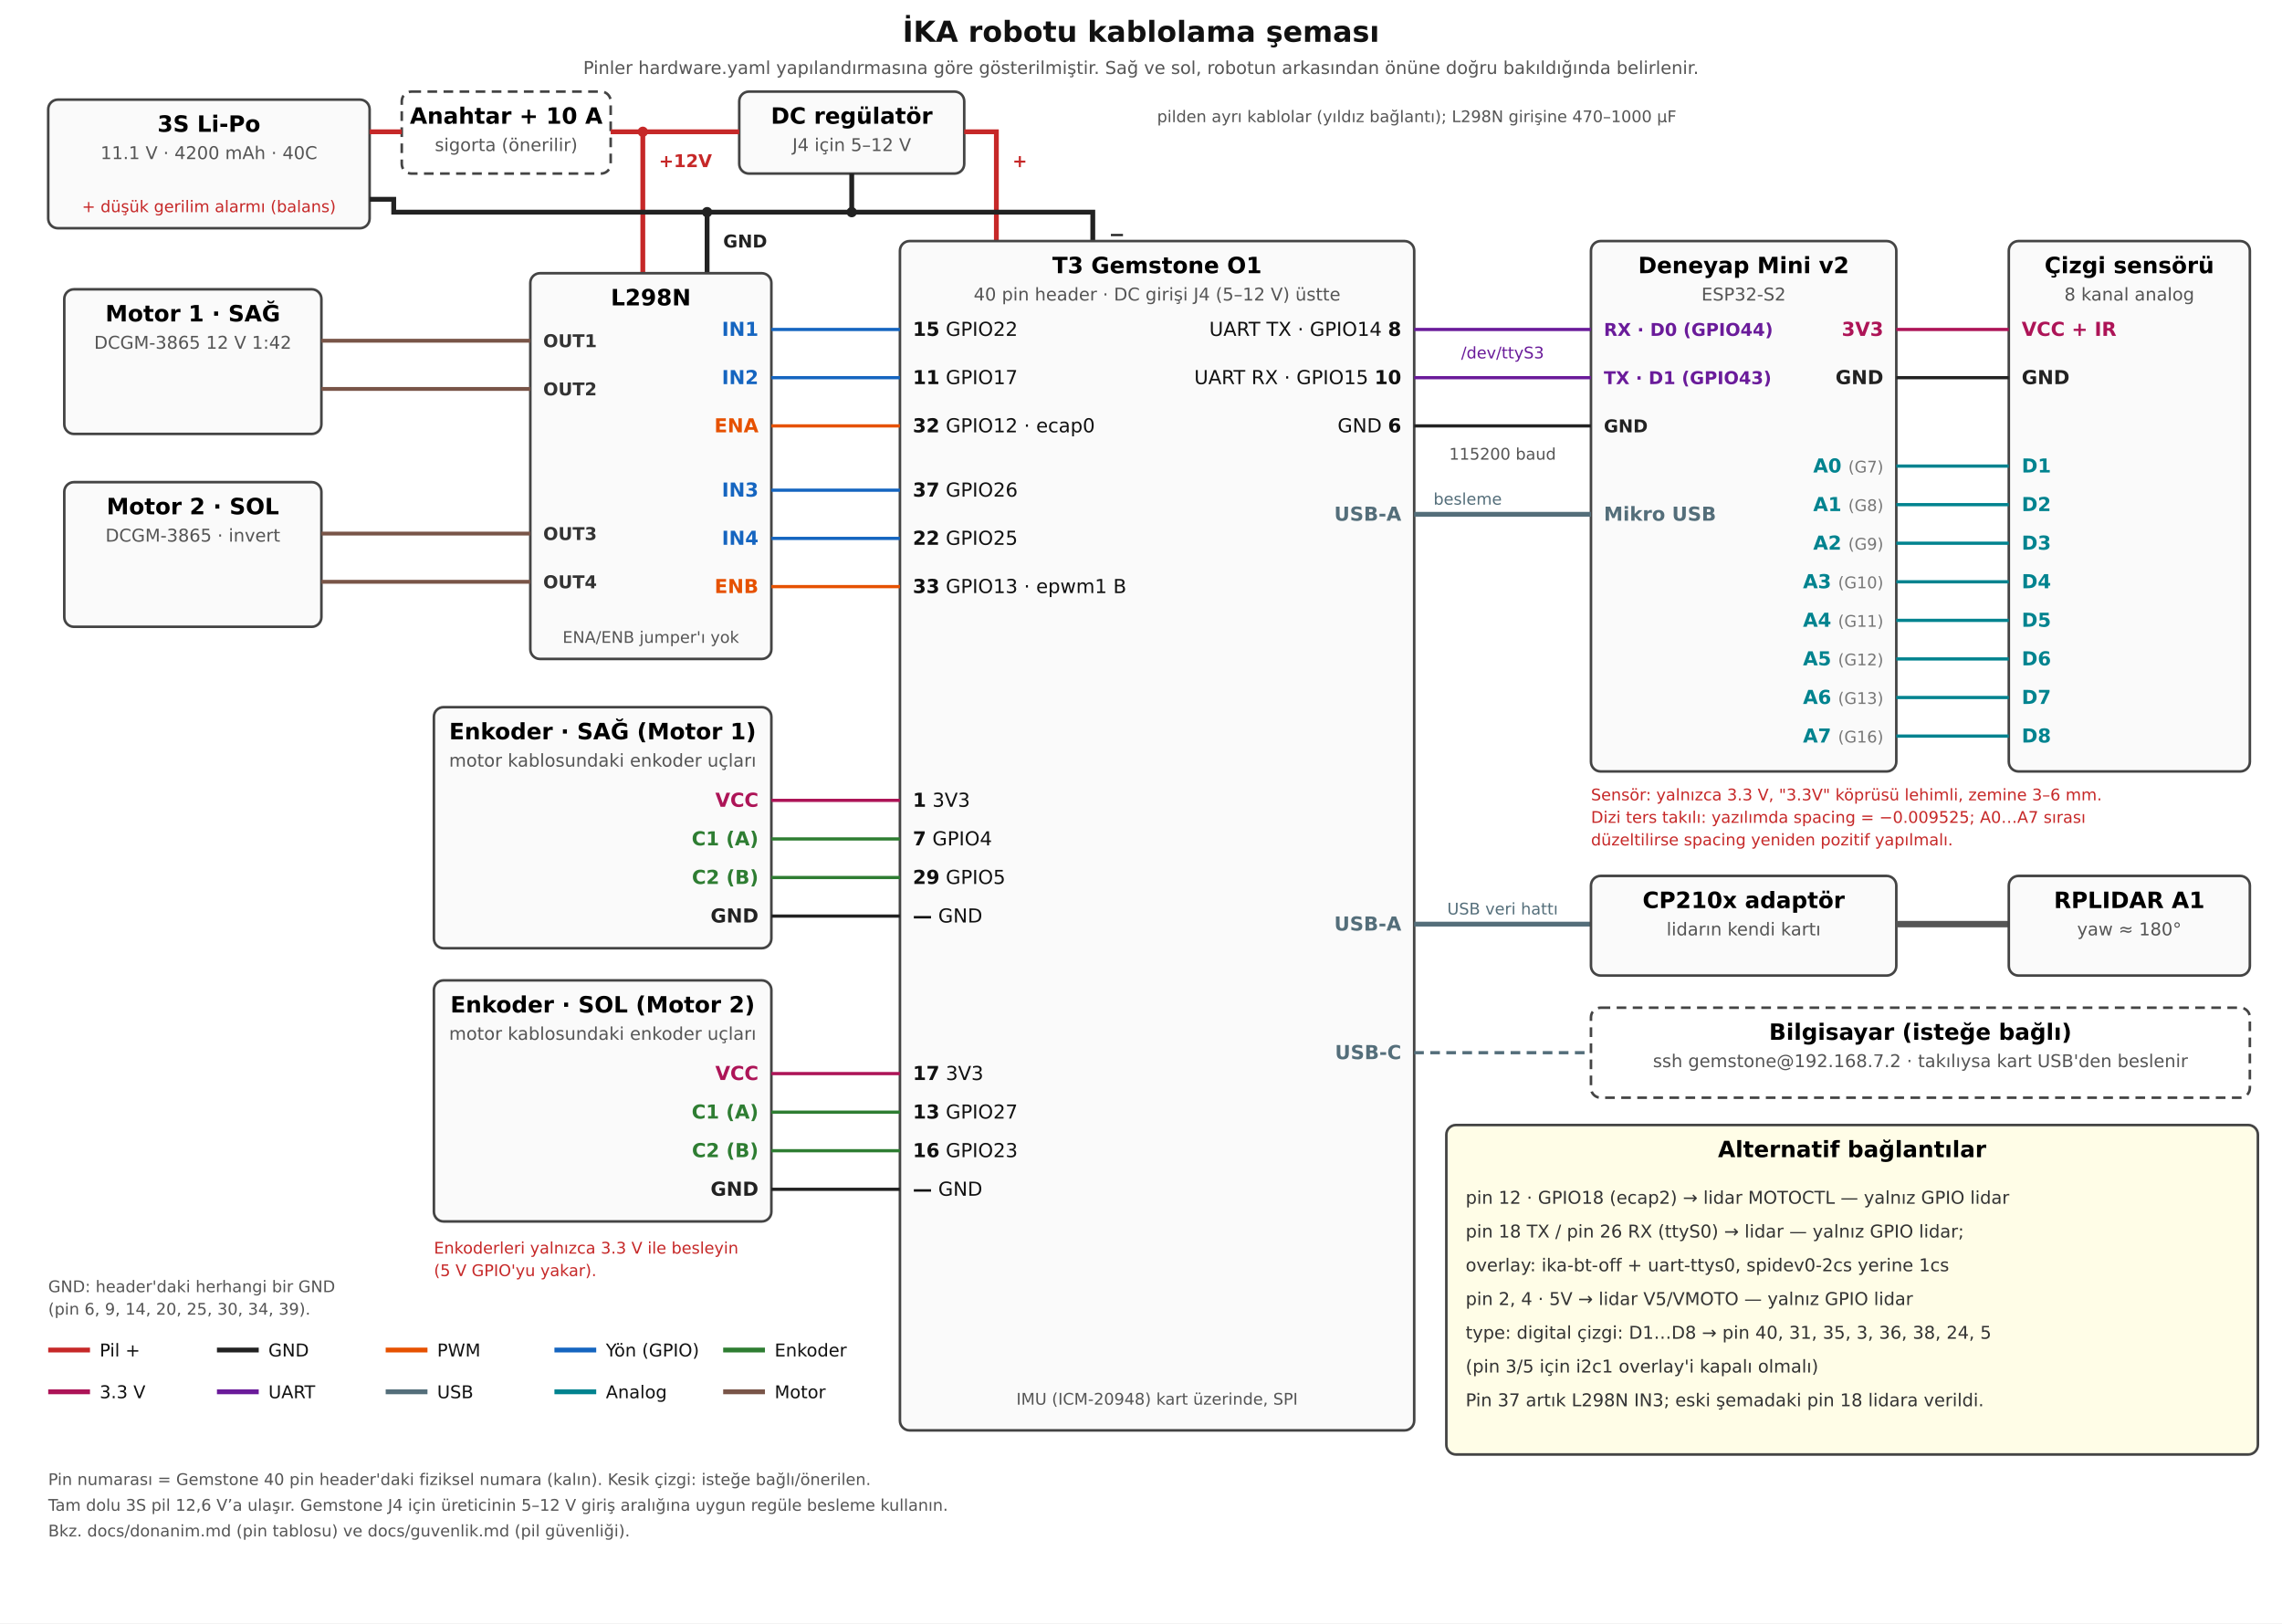
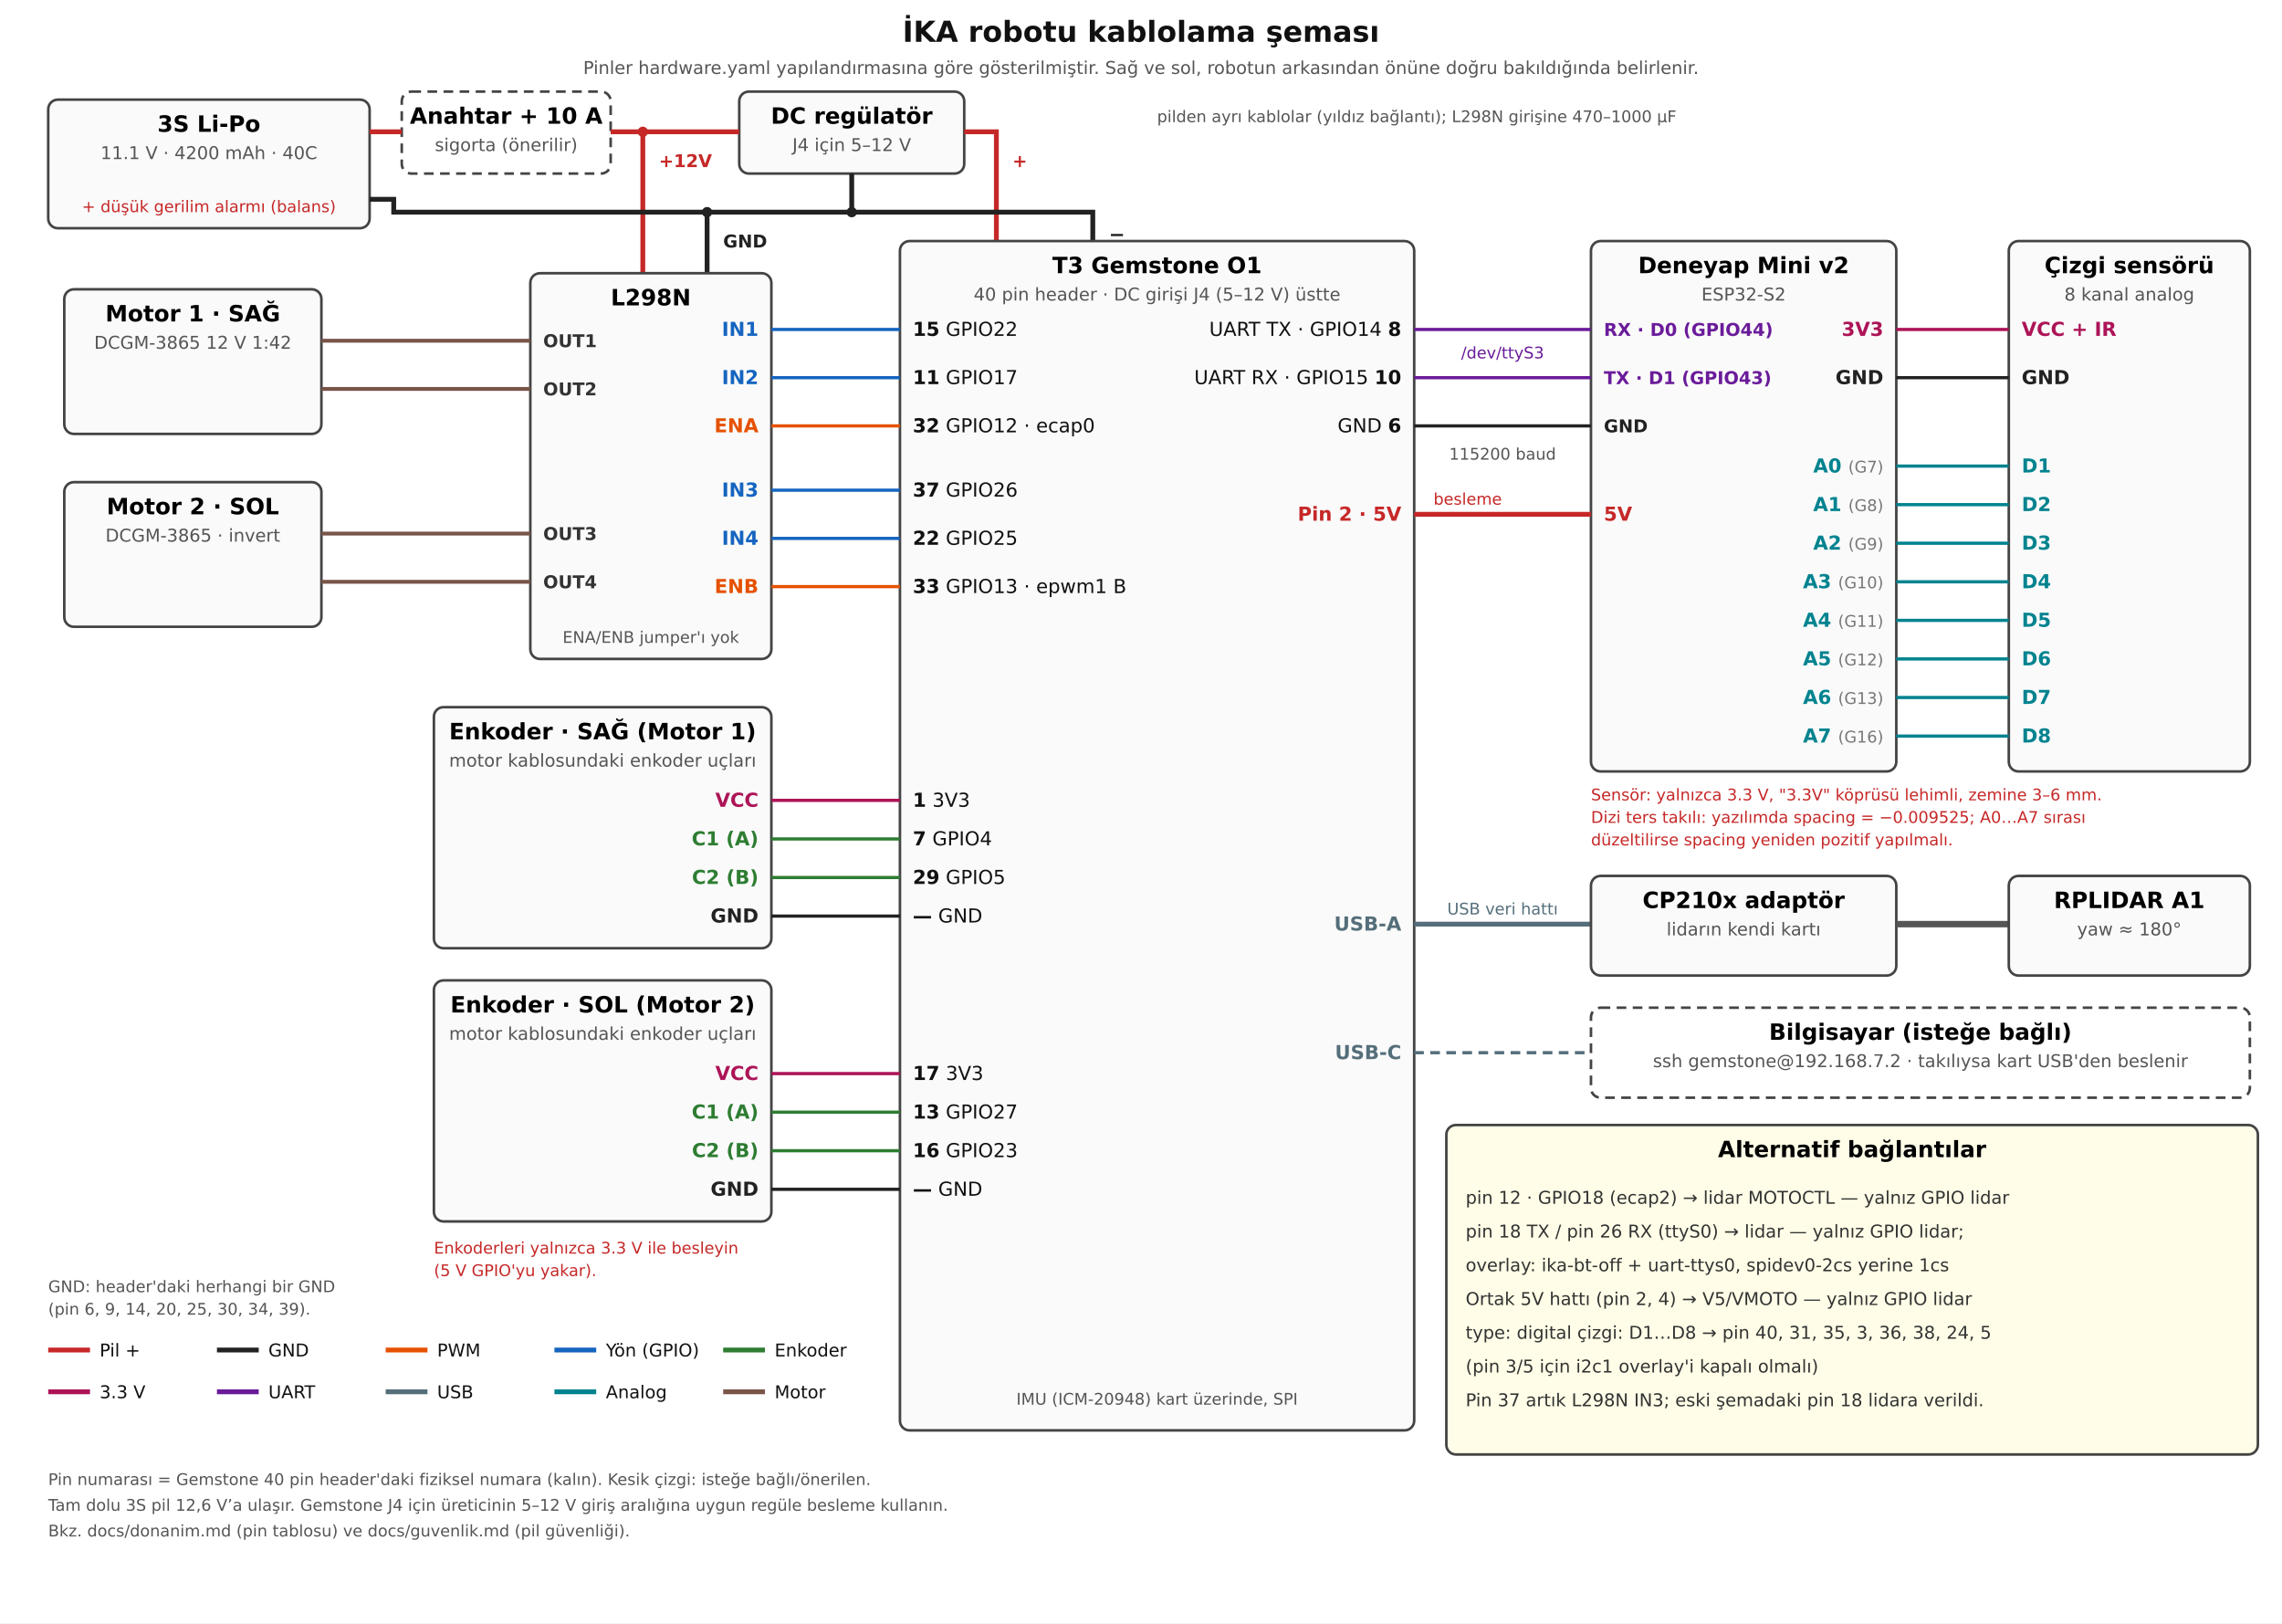
<svg xmlns="http://www.w3.org/2000/svg" width="1420" height="1010" viewBox="0 0 1420 1010" font-family="DejaVu Sans, Arial, sans-serif">
  <rect width="1420" height="1010" fill="#fff" />
  <text x="710.0" y="26" text-anchor="middle" font-size="18" fill="#111" font-weight="700">İKA robotu kablolama şeması</text>
  <text x="710.0" y="46" text-anchor="middle" font-size="11" fill="#555" font-weight="400">Pinler hardware.yaml yapılandırmasına göre gösterilmiştir. Sağ ve sol, robotun arkasından önüne doğru bakıldığında belirlenir.</text>
  <rect x="30" y="62" width="200" height="80" rx="6" fill="#fafafa" stroke="#444" stroke-width="1.6" />
  <text x="130.0" y="82" text-anchor="middle" font-weight="700" font-size="14">3S Li-Po</text>
  <text x="130.0" y="99" text-anchor="middle" font-size="11" fill="#555">11.1 V · 4200 mAh · 40C</text>
  <text x="130" y="132" text-anchor="middle" font-size="10" fill="#c62828" font-weight="400">+ düşük gerilim alarmı (balans)</text>
  <rect x="250" y="57" width="130" height="51" rx="6" fill="#fff" stroke="#444" stroke-width="1.6" stroke-dasharray="6 4" />
  <text x="315.0" y="77" text-anchor="middle" font-weight="700" font-size="14">Anahtar + 10 A</text>
  <text x="315.0" y="94" text-anchor="middle" font-size="11" fill="#555">sigorta (önerilir)</text>
  <polyline points="230,82 250,82" fill="none" stroke="#c62828" stroke-width="3" />
  <rect x="460" y="57" width="140" height="51" rx="6" fill="#fafafa" stroke="#444" stroke-width="1.6" />
  <text x="530.0" y="77" text-anchor="middle" font-weight="700" font-size="14">DC regülatör</text>
  <text x="530.0" y="94" text-anchor="middle" font-size="11" fill="#555">J4 için 5–12 V</text>
  <polyline points="380,82 460,82" fill="none" stroke="#c62828" stroke-width="3" />
  <polyline points="400,82 400,170" fill="none" stroke="#c62828" stroke-width="3" />
  <circle cx="400" cy="82" r="3.2" fill="#c62828" />
  <polyline points="600,82 620,82 620,150" fill="none" stroke="#c62828" stroke-width="3" />
  <text x="410" y="104" text-anchor="start" font-size="11" fill="#c62828" font-weight="700">+12V</text>
  <text x="630" y="104" text-anchor="start" font-size="11" fill="#c62828" font-weight="700">+</text>
  <polyline points="230,124 245,124 245,132 440,132 440,170" fill="none" stroke="#222" stroke-width="3" />
  <polyline points="440,132 680,132 680,150" fill="none" stroke="#222" stroke-width="3" />
  <circle cx="440" cy="132" r="3.2" fill="#222" />
  <polyline points="530,108 530,132" fill="none" stroke="#222" stroke-width="3" />
  <circle cx="530" cy="132" r="3.2" fill="#222" />
  <text x="450" y="154" text-anchor="start" font-size="11" fill="#222" font-weight="700">GND</text>
  <text x="690" y="150" text-anchor="start" font-size="12" fill="#222" font-weight="700">−</text>
  <text x="720" y="76" text-anchor="start" font-size="10" fill="#555" font-weight="400">pilden ayrı kablolar (yıldız bağlantı); L298N girişine 470–1000 µF</text>
  <rect x="560" y="150" width="320" height="740" rx="6" fill="#fafafa" stroke="#444" stroke-width="1.6" />
  <text x="720.0" y="170" text-anchor="middle" font-weight="700" font-size="14">T3 Gemstone O1</text>
  <text x="720.0" y="187" text-anchor="middle" font-size="11" fill="#555">40 pin header · DC girişi J4 (5–12 V) üstte</text>
  <text x="720.0" y="874" text-anchor="middle" font-size="10" fill="#555" font-weight="400">IMU (ICM-20948) kart üzerinde, SPI</text>
  <rect x="330" y="170" width="150" height="240" rx="6" fill="#fafafa" stroke="#444" stroke-width="1.6" />
  <text x="405.0" y="190" text-anchor="middle" font-weight="700" font-size="14">L298N</text>
  <text x="405.0" y="400" text-anchor="middle" font-size="10" fill="#555" font-weight="400">ENA/ENB jumper'ı yok</text>
  <text x="472" y="209" text-anchor="end" font-size="12" fill="#1565c0" font-weight="700">IN1</text>
  <polyline points="480,205 560,205" fill="none" stroke="#1565c0" stroke-width="2" />
  <text x="568" y="209" text-anchor="start" font-size="12" fill="#111" font-weight="400">
    <tspan font-weight="700">15</tspan>  GPIO22</text>
  <text x="472" y="239" text-anchor="end" font-size="12" fill="#1565c0" font-weight="700">IN2</text>
  <polyline points="480,235 560,235" fill="none" stroke="#1565c0" stroke-width="2" />
  <text x="568" y="239" text-anchor="start" font-size="12" fill="#111" font-weight="400">
    <tspan font-weight="700">11</tspan>  GPIO17</text>
  <text x="472" y="269" text-anchor="end" font-size="12" fill="#e65100" font-weight="700">ENA</text>
  <polyline points="480,265 560,265" fill="none" stroke="#e65100" stroke-width="2" />
  <text x="568" y="269" text-anchor="start" font-size="12" fill="#111" font-weight="400">
    <tspan font-weight="700">32</tspan>  GPIO12 · ecap0</text>
  <text x="472" y="309" text-anchor="end" font-size="12" fill="#1565c0" font-weight="700">IN3</text>
  <polyline points="480,305 560,305" fill="none" stroke="#1565c0" stroke-width="2" />
  <text x="568" y="309" text-anchor="start" font-size="12" fill="#111" font-weight="400">
    <tspan font-weight="700">37</tspan>  GPIO26</text>
  <text x="472" y="339" text-anchor="end" font-size="12" fill="#1565c0" font-weight="700">IN4</text>
  <polyline points="480,335 560,335" fill="none" stroke="#1565c0" stroke-width="2" />
  <text x="568" y="339" text-anchor="start" font-size="12" fill="#111" font-weight="400">
    <tspan font-weight="700">22</tspan>  GPIO25</text>
  <text x="472" y="369" text-anchor="end" font-size="12" fill="#e65100" font-weight="700">ENB</text>
  <polyline points="480,365 560,365" fill="none" stroke="#e65100" stroke-width="2" />
  <text x="568" y="369" text-anchor="start" font-size="12" fill="#111" font-weight="400">
    <tspan font-weight="700">33</tspan>  GPIO13 · epwm1 B</text>
  <rect x="40" y="180" width="160" height="90" rx="6" fill="#fafafa" stroke="#444" stroke-width="1.6" />
  <text x="120.0" y="200" text-anchor="middle" font-weight="700" font-size="14">Motor 1 · SAĞ</text>
  <text x="120.0" y="217" text-anchor="middle" font-size="11" fill="#555">DCGM-3865 12 V 1:42</text>
  <rect x="40" y="300" width="160" height="90" rx="6" fill="#fafafa" stroke="#444" stroke-width="1.6" />
  <text x="120.0" y="320" text-anchor="middle" font-weight="700" font-size="14">Motor 2 · SOL</text>
  <text x="120.0" y="337" text-anchor="middle" font-size="11" fill="#555">DCGM-3865 · invert</text>
  <text x="338" y="216" text-anchor="start" font-size="11" fill="#333" font-weight="700">OUT1</text>
  <polyline points="200,212 330,212" fill="none" stroke="#795548" stroke-width="2.4" />
  <text x="338" y="246" text-anchor="start" font-size="11" fill="#333" font-weight="700">OUT2</text>
  <polyline points="200,242 330,242" fill="none" stroke="#795548" stroke-width="2.4" />
  <text x="338" y="336" text-anchor="start" font-size="11" fill="#333" font-weight="700">OUT3</text>
  <polyline points="200,332 330,332" fill="none" stroke="#795548" stroke-width="2.4" />
  <text x="338" y="366" text-anchor="start" font-size="11" fill="#333" font-weight="700">OUT4</text>
  <polyline points="200,362 330,362" fill="none" stroke="#795548" stroke-width="2.4" />
  <rect x="270" y="440" width="210" height="150" rx="6" fill="#fafafa" stroke="#444" stroke-width="1.6" />
  <text x="375.0" y="460" text-anchor="middle" font-weight="700" font-size="14">Enkoder · SAĞ (Motor 1)</text>
  <text x="375.0" y="477" text-anchor="middle" font-size="11" fill="#555">motor kablosundaki enkoder uçları</text>
  <text x="472" y="502" text-anchor="end" font-size="12" fill="#ad1457" font-weight="700">VCC</text>
  <polyline points="480,498 560,498" fill="none" stroke="#ad1457" stroke-width="2" />
  <text x="568" y="502" text-anchor="start" font-size="12" fill="#111" font-weight="400">
    <tspan font-weight="700">1</tspan>  3V3</text>
  <text x="472" y="526" text-anchor="end" font-size="12" fill="#2e7d32" font-weight="700">C1 (A)</text>
  <polyline points="480,522 560,522" fill="none" stroke="#2e7d32" stroke-width="2" />
  <text x="568" y="526" text-anchor="start" font-size="12" fill="#111" font-weight="400">
    <tspan font-weight="700">7</tspan>  GPIO4</text>
  <text x="472" y="550" text-anchor="end" font-size="12" fill="#2e7d32" font-weight="700">C2 (B)</text>
  <polyline points="480,546 560,546" fill="none" stroke="#2e7d32" stroke-width="2" />
  <text x="568" y="550" text-anchor="start" font-size="12" fill="#111" font-weight="400">
    <tspan font-weight="700">29</tspan>  GPIO5</text>
  <text x="472" y="574" text-anchor="end" font-size="12" fill="#222" font-weight="700">GND</text>
  <polyline points="480,570 560,570" fill="none" stroke="#222" stroke-width="2" />
  <text x="568" y="574" text-anchor="start" font-size="12" fill="#111" font-weight="400">
    <tspan font-weight="700">—</tspan>  GND</text>
  <rect x="270" y="610" width="210" height="150" rx="6" fill="#fafafa" stroke="#444" stroke-width="1.6" />
  <text x="375.0" y="630" text-anchor="middle" font-weight="700" font-size="14">Enkoder · SOL (Motor 2)</text>
  <text x="375.0" y="647" text-anchor="middle" font-size="11" fill="#555">motor kablosundaki enkoder uçları</text>
  <text x="472" y="672" text-anchor="end" font-size="12" fill="#ad1457" font-weight="700">VCC</text>
  <polyline points="480,668 560,668" fill="none" stroke="#ad1457" stroke-width="2" />
  <text x="568" y="672" text-anchor="start" font-size="12" fill="#111" font-weight="400">
    <tspan font-weight="700">17</tspan>  3V3</text>
  <text x="472" y="696" text-anchor="end" font-size="12" fill="#2e7d32" font-weight="700">C1 (A)</text>
  <polyline points="480,692 560,692" fill="none" stroke="#2e7d32" stroke-width="2" />
  <text x="568" y="696" text-anchor="start" font-size="12" fill="#111" font-weight="400">
    <tspan font-weight="700">13</tspan>  GPIO27</text>
  <text x="472" y="720" text-anchor="end" font-size="12" fill="#2e7d32" font-weight="700">C2 (B)</text>
  <polyline points="480,716 560,716" fill="none" stroke="#2e7d32" stroke-width="2" />
  <text x="568" y="720" text-anchor="start" font-size="12" fill="#111" font-weight="400">
    <tspan font-weight="700">16</tspan>  GPIO23</text>
  <text x="472" y="744" text-anchor="end" font-size="12" fill="#222" font-weight="700">GND</text>
  <polyline points="480,740 560,740" fill="none" stroke="#222" stroke-width="2" />
  <text x="568" y="744" text-anchor="start" font-size="12" fill="#111" font-weight="400">
    <tspan font-weight="700">—</tspan>  GND</text>
  <text x="270" y="780" text-anchor="start" font-size="10" fill="#c62828" font-weight="400">Enkoderleri yalnızca 3.3 V ile besleyin</text>
  <text x="270" y="794" text-anchor="start" font-size="10" fill="#c62828" font-weight="400">(5 V GPIO'yu yakar).</text>
  <text x="30" y="804" text-anchor="start" font-size="10" fill="#555" font-weight="400">GND: header'daki herhangi bir GND</text>
  <text x="30" y="818" text-anchor="start" font-size="10" fill="#555" font-weight="400">(pin 6, 9, 14, 20, 25, 30, 34, 39).</text>
  <rect x="990" y="150" width="190" height="330" rx="6" fill="#fafafa" stroke="#444" stroke-width="1.6" />
  <text x="1085.0" y="170" text-anchor="middle" font-weight="700" font-size="14">Deneyap Mini v2</text>
  <text x="1085.0" y="187" text-anchor="middle" font-size="11" fill="#555">ESP32-S2</text>
  <text x="998" y="209" text-anchor="start" font-size="11" fill="#6a1b9a" font-weight="700">RX · D0 (GPIO44)</text>
  <polyline points="880,205 990,205" fill="none" stroke="#6a1b9a" stroke-width="2" />
  <text x="872" y="209" text-anchor="end" font-size="12" fill="#111" font-weight="400">UART TX · GPIO14  <tspan font-weight="700">8</tspan>
  </text>
  <text x="998" y="239" text-anchor="start" font-size="11" fill="#6a1b9a" font-weight="700">TX · D1 (GPIO43)</text>
  <polyline points="880,235 990,235" fill="none" stroke="#6a1b9a" stroke-width="2" />
  <text x="872" y="239" text-anchor="end" font-size="12" fill="#111" font-weight="400">UART RX · GPIO15  <tspan font-weight="700">10</tspan>
  </text>
  <text x="998" y="269" text-anchor="start" font-size="11" fill="#222" font-weight="700">GND</text>
  <polyline points="880,265 990,265" fill="none" stroke="#222" stroke-width="2" />
  <text x="872" y="269" text-anchor="end" font-size="12" fill="#111" font-weight="400">GND  <tspan font-weight="700">6</tspan>
  </text>
  <text x="935.0" y="223" text-anchor="middle" font-size="10" fill="#6a1b9a" font-weight="400">/dev/ttyS3</text>
  <text x="935.0" y="286" text-anchor="middle" font-size="10" fill="#555" font-weight="400">115200 baud</text>
-   <text x="872" y="324" text-anchor="end" font-size="12" fill="#546e7a" font-weight="700">USB-A</text>
-   <polyline points="880,320 990,320" fill="none" stroke="#546e7a" stroke-width="3" />
-   <text x="998" y="324" text-anchor="start" font-size="12" fill="#546e7a" font-weight="700">Mikro USB</text>
-   <text x="892" y="314" text-anchor="start" font-size="10" fill="#546e7a" font-weight="400">besleme</text>
+   <text x="872" y="324" text-anchor="end" font-size="12" fill="#c62828" font-weight="700">Pin 2 · 5V</text>
+   <polyline points="880,320 990,320" fill="none" stroke="#c62828" stroke-width="3" />
+   <text x="998" y="324" text-anchor="start" font-size="12" fill="#c62828" font-weight="700">5V</text>
+   <text x="892" y="314" text-anchor="start" font-size="10" fill="#c62828" font-weight="400">besleme</text>
  <rect x="1250" y="150" width="150" height="330" rx="6" fill="#fafafa" stroke="#444" stroke-width="1.6" />
  <text x="1325.0" y="170" text-anchor="middle" font-weight="700" font-size="14">Çizgi sensörü</text>
  <text x="1325.0" y="187" text-anchor="middle" font-size="11" fill="#555">8 kanal analog</text>
  <text x="1172" y="209" text-anchor="end" font-size="12" fill="#ad1457" font-weight="700">3V3</text>
  <polyline points="1180,205 1250,205" fill="none" stroke="#ad1457" stroke-width="2" />
  <text x="1258" y="209" text-anchor="start" font-size="12" fill="#ad1457" font-weight="700">VCC + IR</text>
  <text x="1172" y="239" text-anchor="end" font-size="12" fill="#222" font-weight="700">GND</text>
  <polyline points="1180,235 1250,235" fill="none" stroke="#222" stroke-width="2" />
  <text x="1258" y="239" text-anchor="start" font-size="12" fill="#222" font-weight="700">GND</text>
  <text x="1172" y="294" text-anchor="end" font-size="12" fill="#00838f" font-weight="700">A0 <tspan fill="#777" font-weight="400" font-size="10">(G7)</tspan>
  </text>
  <polyline points="1180,290 1250,290" fill="none" stroke="#00838f" stroke-width="2" />
  <text x="1258" y="294" text-anchor="start" font-size="12" fill="#00838f" font-weight="700">D1</text>
  <text x="1172" y="318" text-anchor="end" font-size="12" fill="#00838f" font-weight="700">A1 <tspan fill="#777" font-weight="400" font-size="10">(G8)</tspan>
  </text>
  <polyline points="1180,314 1250,314" fill="none" stroke="#00838f" stroke-width="2" />
  <text x="1258" y="318" text-anchor="start" font-size="12" fill="#00838f" font-weight="700">D2</text>
  <text x="1172" y="342" text-anchor="end" font-size="12" fill="#00838f" font-weight="700">A2 <tspan fill="#777" font-weight="400" font-size="10">(G9)</tspan>
  </text>
  <polyline points="1180,338 1250,338" fill="none" stroke="#00838f" stroke-width="2" />
  <text x="1258" y="342" text-anchor="start" font-size="12" fill="#00838f" font-weight="700">D3</text>
  <text x="1172" y="366" text-anchor="end" font-size="12" fill="#00838f" font-weight="700">A3 <tspan fill="#777" font-weight="400" font-size="10">(G10)</tspan>
  </text>
  <polyline points="1180,362 1250,362" fill="none" stroke="#00838f" stroke-width="2" />
  <text x="1258" y="366" text-anchor="start" font-size="12" fill="#00838f" font-weight="700">D4</text>
  <text x="1172" y="390" text-anchor="end" font-size="12" fill="#00838f" font-weight="700">A4 <tspan fill="#777" font-weight="400" font-size="10">(G11)</tspan>
  </text>
  <polyline points="1180,386 1250,386" fill="none" stroke="#00838f" stroke-width="2" />
  <text x="1258" y="390" text-anchor="start" font-size="12" fill="#00838f" font-weight="700">D5</text>
  <text x="1172" y="414" text-anchor="end" font-size="12" fill="#00838f" font-weight="700">A5 <tspan fill="#777" font-weight="400" font-size="10">(G12)</tspan>
  </text>
  <polyline points="1180,410 1250,410" fill="none" stroke="#00838f" stroke-width="2" />
  <text x="1258" y="414" text-anchor="start" font-size="12" fill="#00838f" font-weight="700">D6</text>
  <text x="1172" y="438" text-anchor="end" font-size="12" fill="#00838f" font-weight="700">A6 <tspan fill="#777" font-weight="400" font-size="10">(G13)</tspan>
  </text>
  <polyline points="1180,434 1250,434" fill="none" stroke="#00838f" stroke-width="2" />
  <text x="1258" y="438" text-anchor="start" font-size="12" fill="#00838f" font-weight="700">D7</text>
  <text x="1172" y="462" text-anchor="end" font-size="12" fill="#00838f" font-weight="700">A7 <tspan fill="#777" font-weight="400" font-size="10">(G16)</tspan>
  </text>
  <polyline points="1180,458 1250,458" fill="none" stroke="#00838f" stroke-width="2" />
  <text x="1258" y="462" text-anchor="start" font-size="12" fill="#00838f" font-weight="700">D8</text>
  <text x="990" y="498" text-anchor="start" font-size="10" fill="#c62828" font-weight="400">Sensör: yalnızca 3.3 V, "3.3V" köprüsü lehimli, zemine 3–6 mm.</text>
  <text x="990" y="512" text-anchor="start" font-size="10" fill="#c62828" font-weight="400">Dizi ters takılı: yazılımda spacing = −0.009525; A0…A7 sırası</text>
  <text x="990" y="526" text-anchor="start" font-size="10" fill="#c62828" font-weight="400">düzeltilirse spacing yeniden pozitif yapılmalı.</text>
  <text x="872" y="579" text-anchor="end" font-size="12" fill="#546e7a" font-weight="700">USB-A</text>
  <polyline points="880,575 990,575" fill="none" stroke="#546e7a" stroke-width="3" />
  <rect x="990" y="545" width="190" height="62" rx="6" fill="#fafafa" stroke="#444" stroke-width="1.6" />
  <text x="1085.0" y="565" text-anchor="middle" font-weight="700" font-size="14">CP210x adaptör</text>
  <text x="1085.0" y="582" text-anchor="middle" font-size="11" fill="#555">lidarın kendi kartı</text>
  <polyline points="1180,575 1250,575" fill="none" stroke="#555" stroke-width="4" />
  <rect x="1250" y="545" width="150" height="62" rx="6" fill="#fafafa" stroke="#444" stroke-width="1.6" />
  <text x="1325.0" y="565" text-anchor="middle" font-weight="700" font-size="14">RPLIDAR A1</text>
  <text x="1325.0" y="582" text-anchor="middle" font-size="11" fill="#555">yaw ≈ 180°</text>
  <text x="935.0" y="569" text-anchor="middle" font-size="10" fill="#546e7a" font-weight="400">USB veri hattı</text>
  <text x="872" y="659" text-anchor="end" font-size="12" fill="#546e7a" font-weight="700">USB-C</text>
  <polyline points="880,655 990,655" fill="none" stroke="#546e7a" stroke-width="2" stroke-dasharray="6 4" />
  <rect x="990" y="627" width="410" height="56" rx="6" fill="#fff" stroke="#444" stroke-width="1.6" stroke-dasharray="6 4" />
  <text x="1195.0" y="647" text-anchor="middle" font-weight="700" font-size="14">Bilgisayar (isteğe bağlı)</text>
  <text x="1195.0" y="664" text-anchor="middle" font-size="11" fill="#555">ssh gemstone@192.168.7.2 · takılıysa kart USB'den beslenir</text>
  <rect x="900" y="700" width="505" height="205" rx="6" fill="#fffde7" stroke="#444" stroke-width="1.6" />
  <text x="1152.5" y="720" text-anchor="middle" font-weight="700" font-size="14">Alternatif bağlantılar</text>
  <text x="912" y="749" text-anchor="start" font-size="11" fill="#333" font-weight="400">pin 12 · GPIO18 (ecap2) → lidar MOTOCTL — yalnız GPIO lidar</text>
  <text x="912" y="770" text-anchor="start" font-size="11" fill="#333" font-weight="400">pin 18 TX / pin 26 RX (ttyS0) → lidar — yalnız GPIO lidar;</text>
  <text x="912" y="791" text-anchor="start" font-size="11" fill="#333" font-weight="400">   overlay: ika-bt-off + uart-ttys0, spidev0-2cs yerine 1cs</text>
-   <text x="912" y="812" text-anchor="start" font-size="11" fill="#333" font-weight="400">pin 2, 4 · 5V → lidar V5/VMOTO — yalnız GPIO lidar</text>
+   <text x="912" y="812" text-anchor="start" font-size="11" fill="#333" font-weight="400">Ortak 5V hattı (pin 2, 4) → V5/VMOTO — yalnız GPIO lidar</text>
  <text x="912" y="833" text-anchor="start" font-size="11" fill="#333" font-weight="400">type: digital çizgi: D1…D8 → pin 40, 31, 35, 3, 36, 38, 24, 5</text>
  <text x="912" y="854" text-anchor="start" font-size="11" fill="#333" font-weight="400">   (pin 3/5 için i2c1 overlay'i kapalı olmalı)</text>
  <text x="912" y="875" text-anchor="start" font-size="11" fill="#333" font-weight="400">Pin 37 artık L298N IN3; eski şemadaki pin 18 lidara verildi.</text>
  <polyline points="30,840 56,840" fill="none" stroke="#c62828" stroke-width="3" />
  <text x="62" y="844" text-anchor="start" font-size="11" fill="#111" font-weight="400">Pil +</text>
  <polyline points="135,840 161,840" fill="none" stroke="#222" stroke-width="3" />
  <text x="167" y="844" text-anchor="start" font-size="11" fill="#111" font-weight="400">GND</text>
  <polyline points="240,840 266,840" fill="none" stroke="#e65100" stroke-width="3" />
  <text x="272" y="844" text-anchor="start" font-size="11" fill="#111" font-weight="400">PWM</text>
  <polyline points="345,840 371,840" fill="none" stroke="#1565c0" stroke-width="3" />
  <text x="377" y="844" text-anchor="start" font-size="11" fill="#111" font-weight="400">Yön (GPIO)</text>
  <polyline points="450,840 476,840" fill="none" stroke="#2e7d32" stroke-width="3" />
  <text x="482" y="844" text-anchor="start" font-size="11" fill="#111" font-weight="400">Enkoder</text>
  <polyline points="30,866 56,866" fill="none" stroke="#ad1457" stroke-width="3" />
  <text x="62" y="870" text-anchor="start" font-size="11" fill="#111" font-weight="400">3.3 V</text>
  <polyline points="135,866 161,866" fill="none" stroke="#6a1b9a" stroke-width="3" />
  <text x="167" y="870" text-anchor="start" font-size="11" fill="#111" font-weight="400">UART</text>
  <polyline points="240,866 266,866" fill="none" stroke="#546e7a" stroke-width="3" />
  <text x="272" y="870" text-anchor="start" font-size="11" fill="#111" font-weight="400">USB</text>
  <polyline points="345,866 371,866" fill="none" stroke="#00838f" stroke-width="3" />
  <text x="377" y="870" text-anchor="start" font-size="11" fill="#111" font-weight="400">Analog</text>
  <polyline points="450,866 476,866" fill="none" stroke="#795548" stroke-width="3" />
  <text x="482" y="870" text-anchor="start" font-size="11" fill="#111" font-weight="400">Motor</text>
  <text x="30" y="924" text-anchor="start" font-size="10" fill="#555" font-weight="400">Pin numarası = Gemstone 40 pin header'daki fiziksel numara (kalın). Kesik çizgi: isteğe bağlı/önerilen.</text>
  <text x="30" y="940" text-anchor="start" font-size="10" fill="#555" font-weight="400">Tam dolu 3S pil 12,6 V’a ulaşır. Gemstone J4 için üreticinin 5–12 V giriş aralığına uygun regüle besleme kullanın.</text>
  <text x="30" y="956" text-anchor="start" font-size="10" fill="#555" font-weight="400">Bkz. docs/donanim.md (pin tablosu) ve docs/guvenlik.md (pil güvenliği).</text>
</svg>
